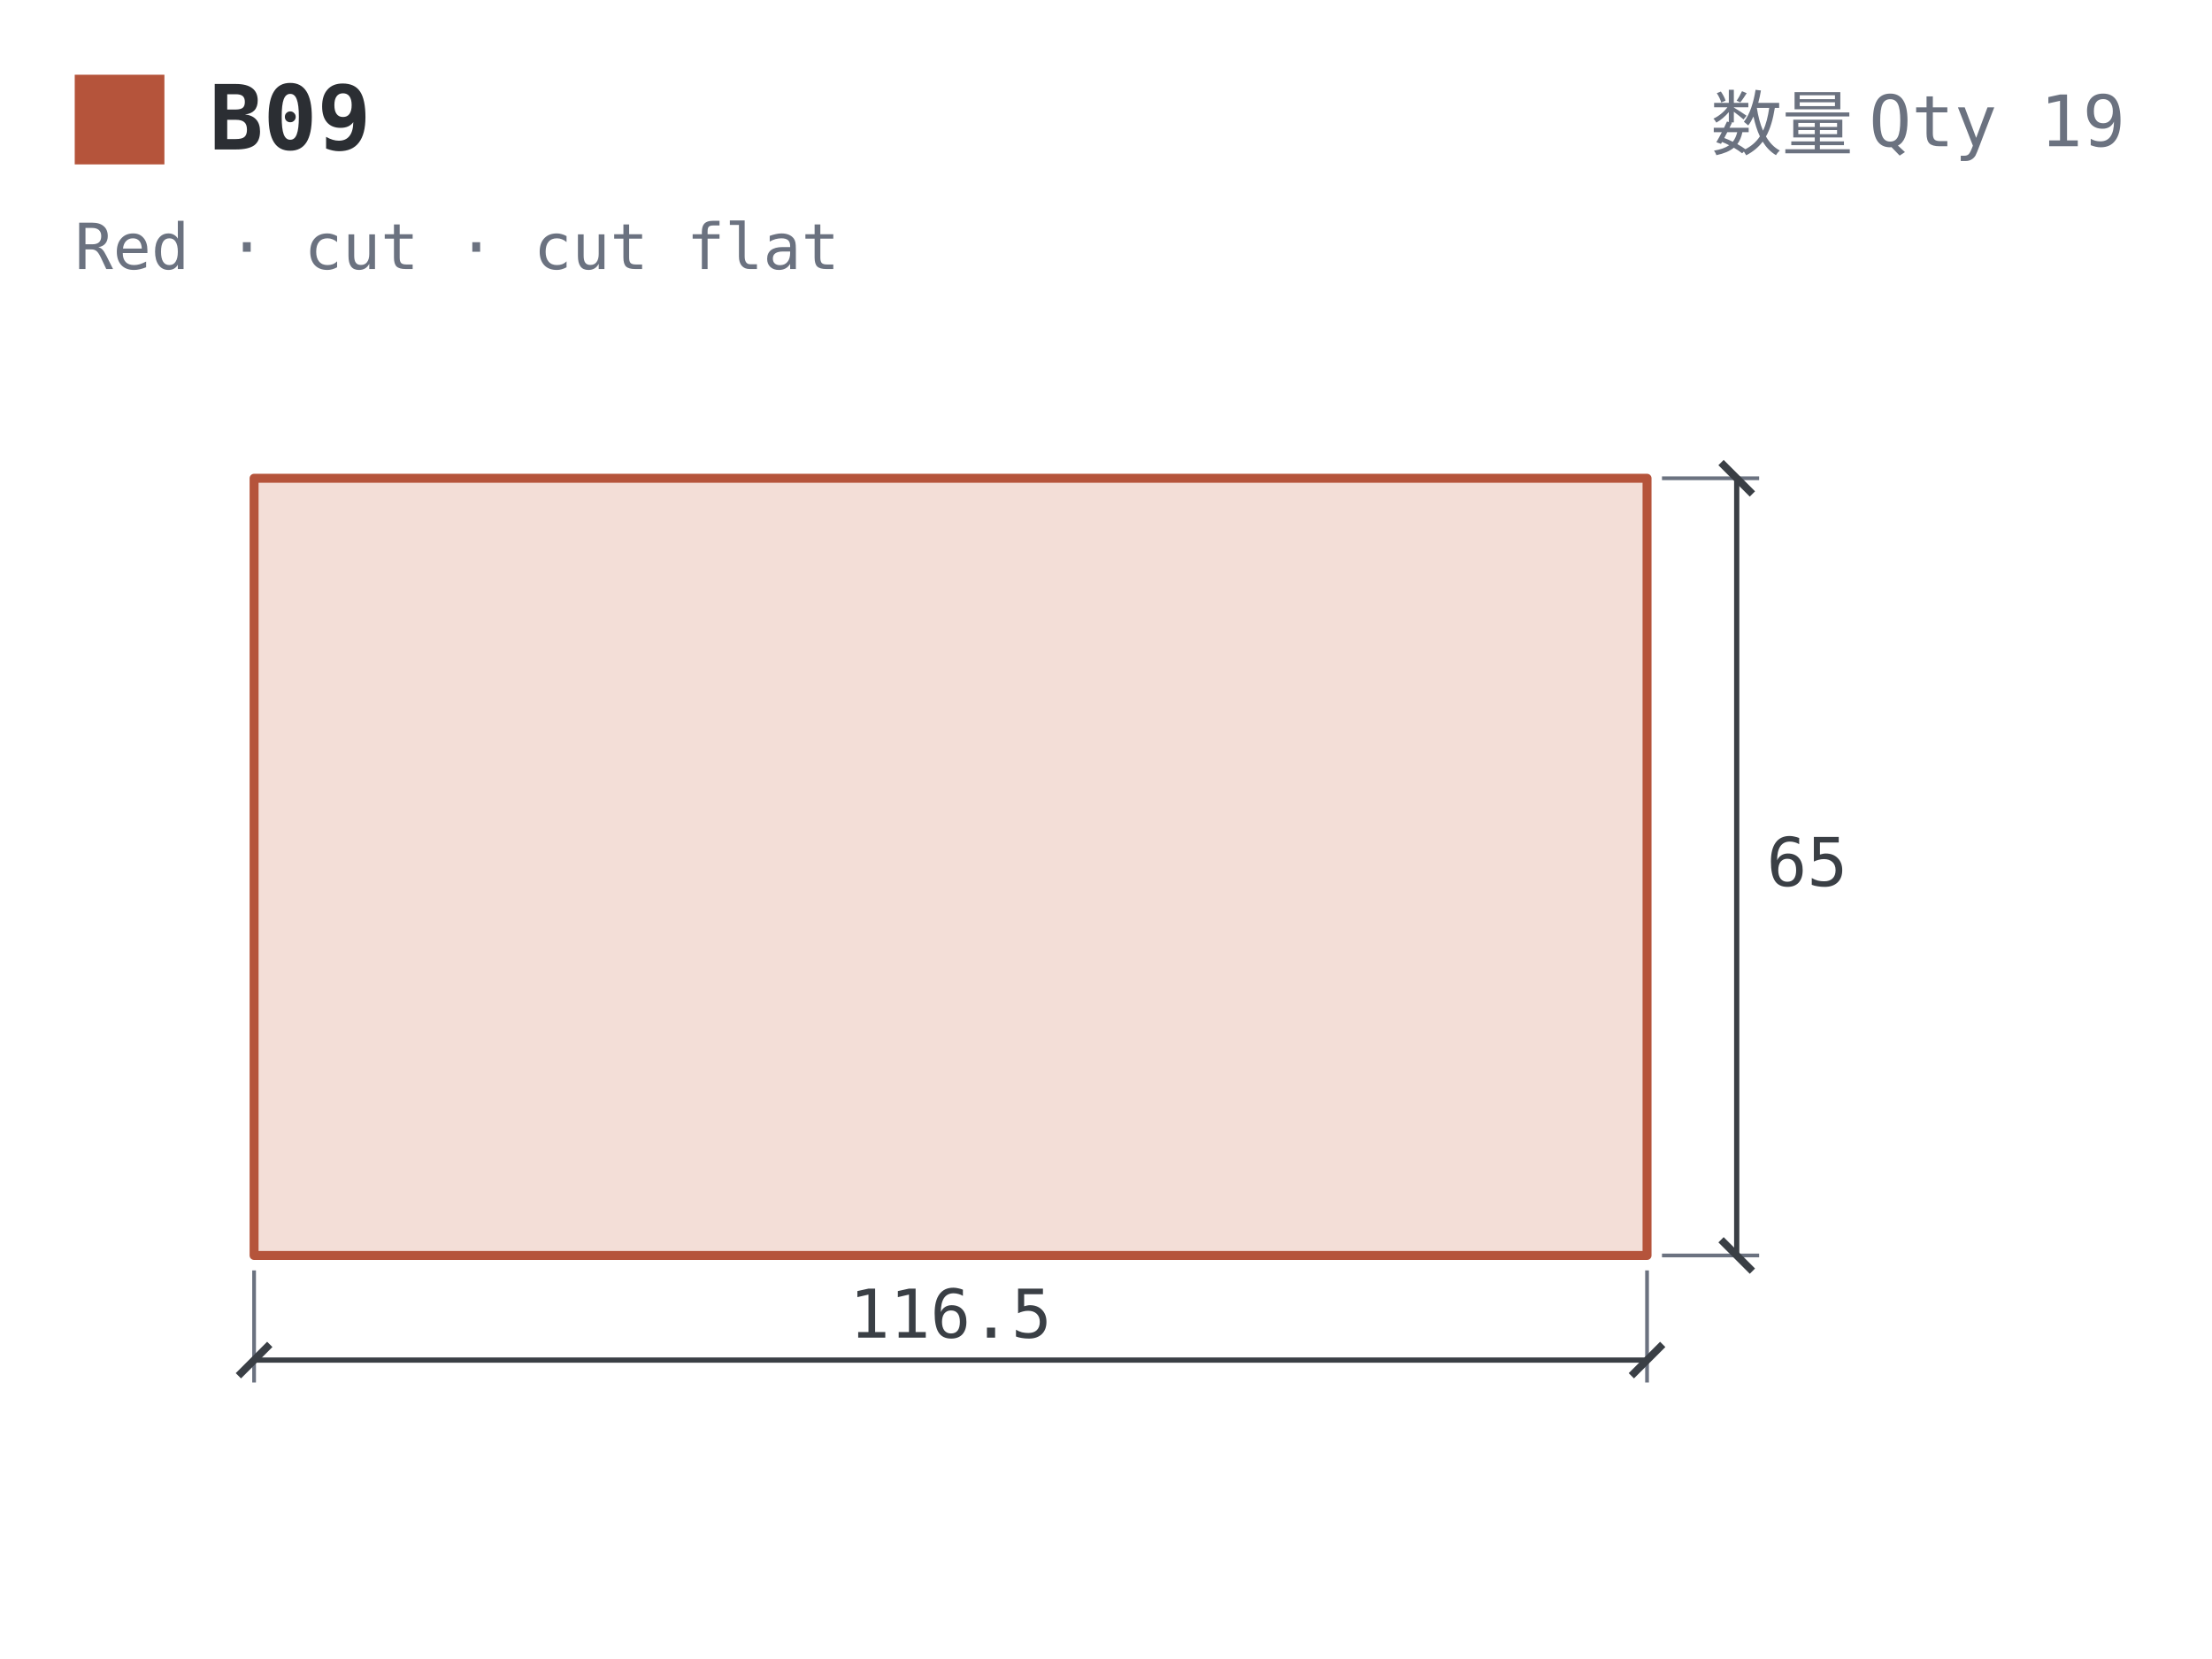
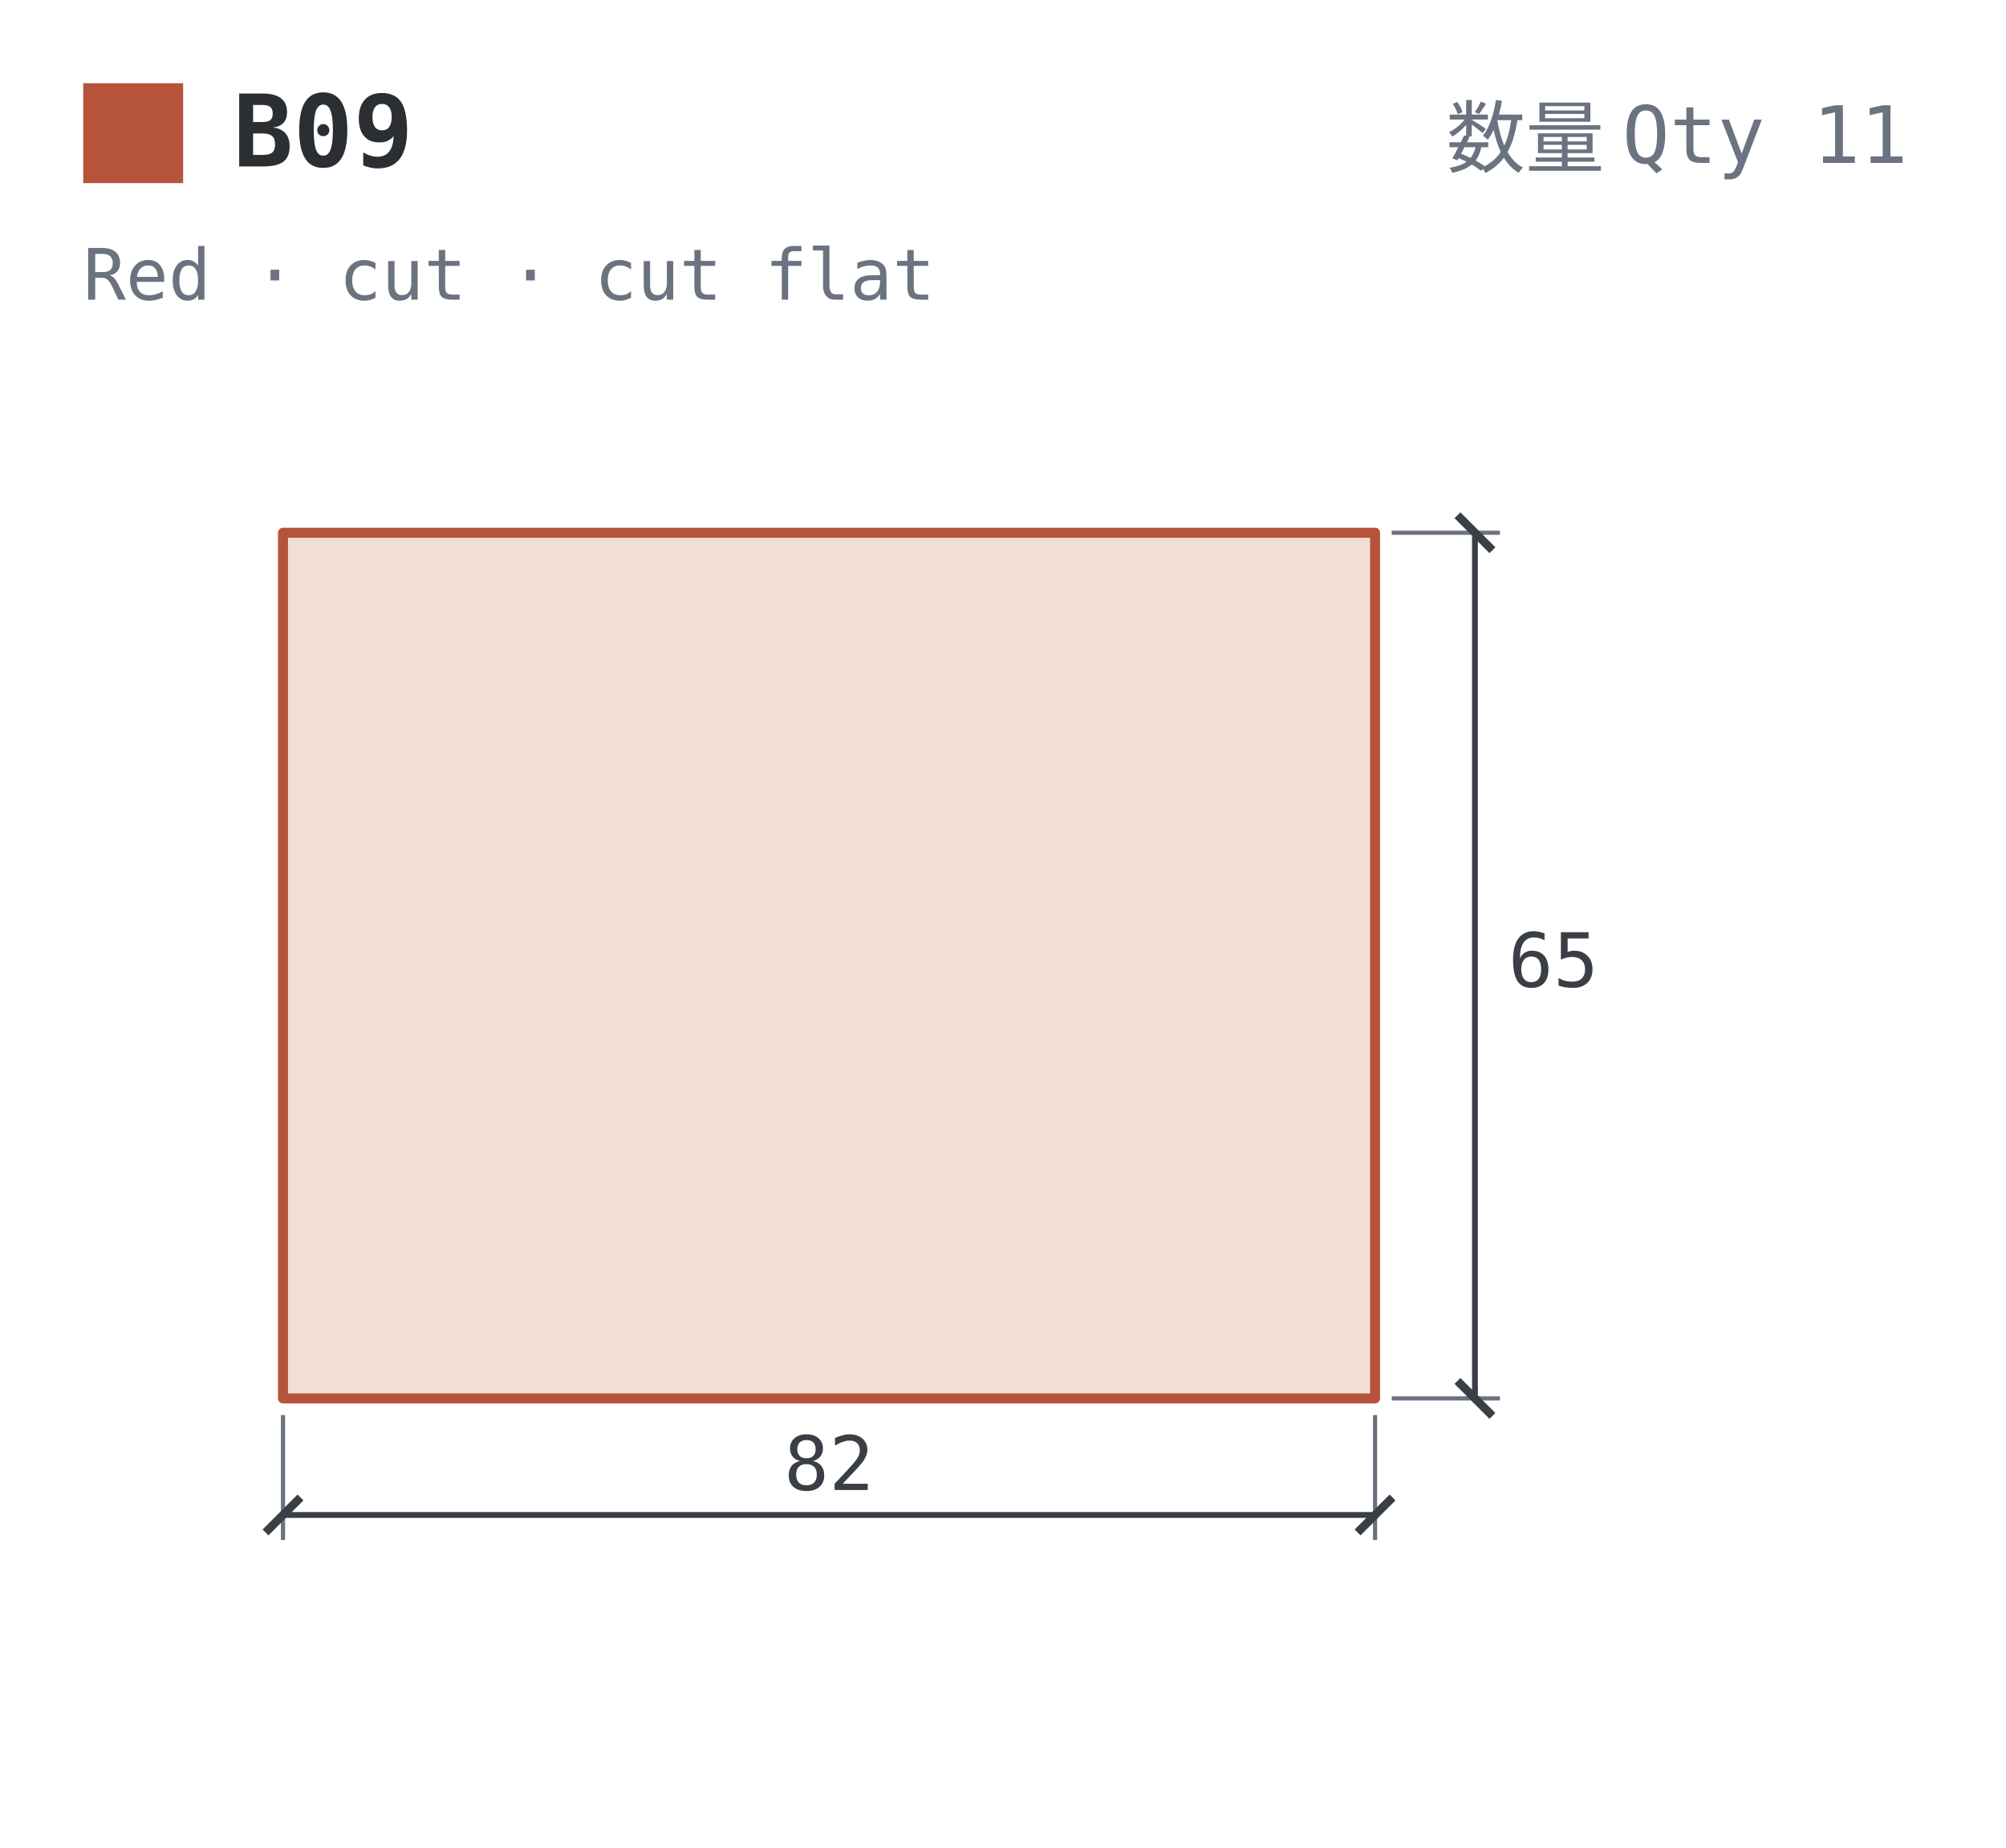
- <svg xmlns="http://www.w3.org/2000/svg" viewBox="0 0 296 222" width="296" height="222">
-   <rect width="296" height="222" fill="#ffffff" />
+ <svg xmlns="http://www.w3.org/2000/svg" viewBox="0 0 241 222" width="241" height="222">
+   <rect width="241" height="222" fill="#ffffff" />
  <rect x="10.0" y="10.0" width="12.0" height="12.0" fill="#b5543b" stroke="none" />
  <text x="28.0" y="20.0" font-family="ui-monospace,'SFMono-Regular',Menlo,Consolas,monospace" font-size="12" fill="#2b2e33" text-anchor="start" font-weight="600">B09</text>
-   <text x="284.4" y="20.0" font-family="ui-monospace,'SFMono-Regular',Menlo,Consolas,monospace" font-size="9.5" fill="#6b7280" text-anchor="end">数量 Qty 19</text>
+   <text x="229.2" y="20.0" font-family="ui-monospace,'SFMono-Regular',Menlo,Consolas,monospace" font-size="9.5" fill="#6b7280" text-anchor="end">数量 Qty 11</text>
  <text x="10.0" y="36.0" font-family="ui-monospace,'SFMono-Regular',Menlo,Consolas,monospace" font-size="8.5" fill="#6b7280" text-anchor="start">Red · cut · cut flat</text>
-   <polygon points="34.0,64.0 220.4,64.0 220.4,168.0 34.0,168.0" fill="#f3ded7" stroke="#b5543b" stroke-width="1.2" stroke-linejoin="round" />
+   <polygon points="34.0,64.0 165.2,64.0 165.2,168.0 34.0,168.0" fill="#f3ded7" stroke="#b5543b" stroke-width="1.2" stroke-linejoin="round" />
  <line x1="34.0" y1="170.0" x2="34.0" y2="185.0" stroke="#6b7280" stroke-width="0.5" />
-   <line x1="220.4" y1="170.0" x2="220.4" y2="185.0" stroke="#6b7280" stroke-width="0.5" />
-   <line x1="34.0" y1="182.0" x2="220.4" y2="182.0" stroke="#3a3f45" stroke-width="0.7" />
+   <line x1="165.2" y1="170.0" x2="165.2" y2="185.0" stroke="#6b7280" stroke-width="0.5" />
+   <line x1="34.0" y1="182.0" x2="165.2" y2="182.0" stroke="#3a3f45" stroke-width="0.7" />
  <line x1="31.9" y1="184.1" x2="36.1" y2="179.9" stroke="#3a3f45" stroke-width="1" />
-   <line x1="218.3" y1="184.1" x2="222.5" y2="179.9" stroke="#3a3f45" stroke-width="1" />
-   <text x="127.2" y="179.0" font-family="ui-monospace,'SFMono-Regular',Menlo,Consolas,monospace" font-size="9" fill="#3a3f45" text-anchor="middle">116.5</text>
-   <line x1="222.4" y1="64.0" x2="235.4" y2="64.0" stroke="#6b7280" stroke-width="0.5" />
-   <line x1="222.4" y1="168.0" x2="235.4" y2="168.0" stroke="#6b7280" stroke-width="0.5" />
-   <line x1="232.4" y1="64.0" x2="232.4" y2="168.0" stroke="#3a3f45" stroke-width="0.7" />
-   <line x1="230.3" y1="61.9" x2="234.5" y2="66.1" stroke="#3a3f45" stroke-width="1" />
-   <line x1="230.3" y1="165.9" x2="234.5" y2="170.1" stroke="#3a3f45" stroke-width="1" />
-   <text x="236.4" y="116.0" font-family="ui-monospace,'SFMono-Regular',Menlo,Consolas,monospace" font-size="9" fill="#3a3f45" text-anchor="start" dominant-baseline="middle">65</text>
+   <line x1="163.1" y1="184.1" x2="167.3" y2="179.9" stroke="#3a3f45" stroke-width="1" />
+   <text x="99.6" y="179.0" font-family="ui-monospace,'SFMono-Regular',Menlo,Consolas,monospace" font-size="9" fill="#3a3f45" text-anchor="middle">82</text>
+   <line x1="167.2" y1="64.0" x2="180.2" y2="64.0" stroke="#6b7280" stroke-width="0.5" />
+   <line x1="167.2" y1="168.0" x2="180.2" y2="168.0" stroke="#6b7280" stroke-width="0.5" />
+   <line x1="177.2" y1="64.0" x2="177.2" y2="168.0" stroke="#3a3f45" stroke-width="0.7" />
+   <line x1="175.1" y1="61.9" x2="179.3" y2="66.1" stroke="#3a3f45" stroke-width="1" />
+   <line x1="175.1" y1="165.9" x2="179.3" y2="170.1" stroke="#3a3f45" stroke-width="1" />
+   <text x="181.2" y="116.0" font-family="ui-monospace,'SFMono-Regular',Menlo,Consolas,monospace" font-size="9" fill="#3a3f45" text-anchor="start" dominant-baseline="middle">65</text>
</svg>
